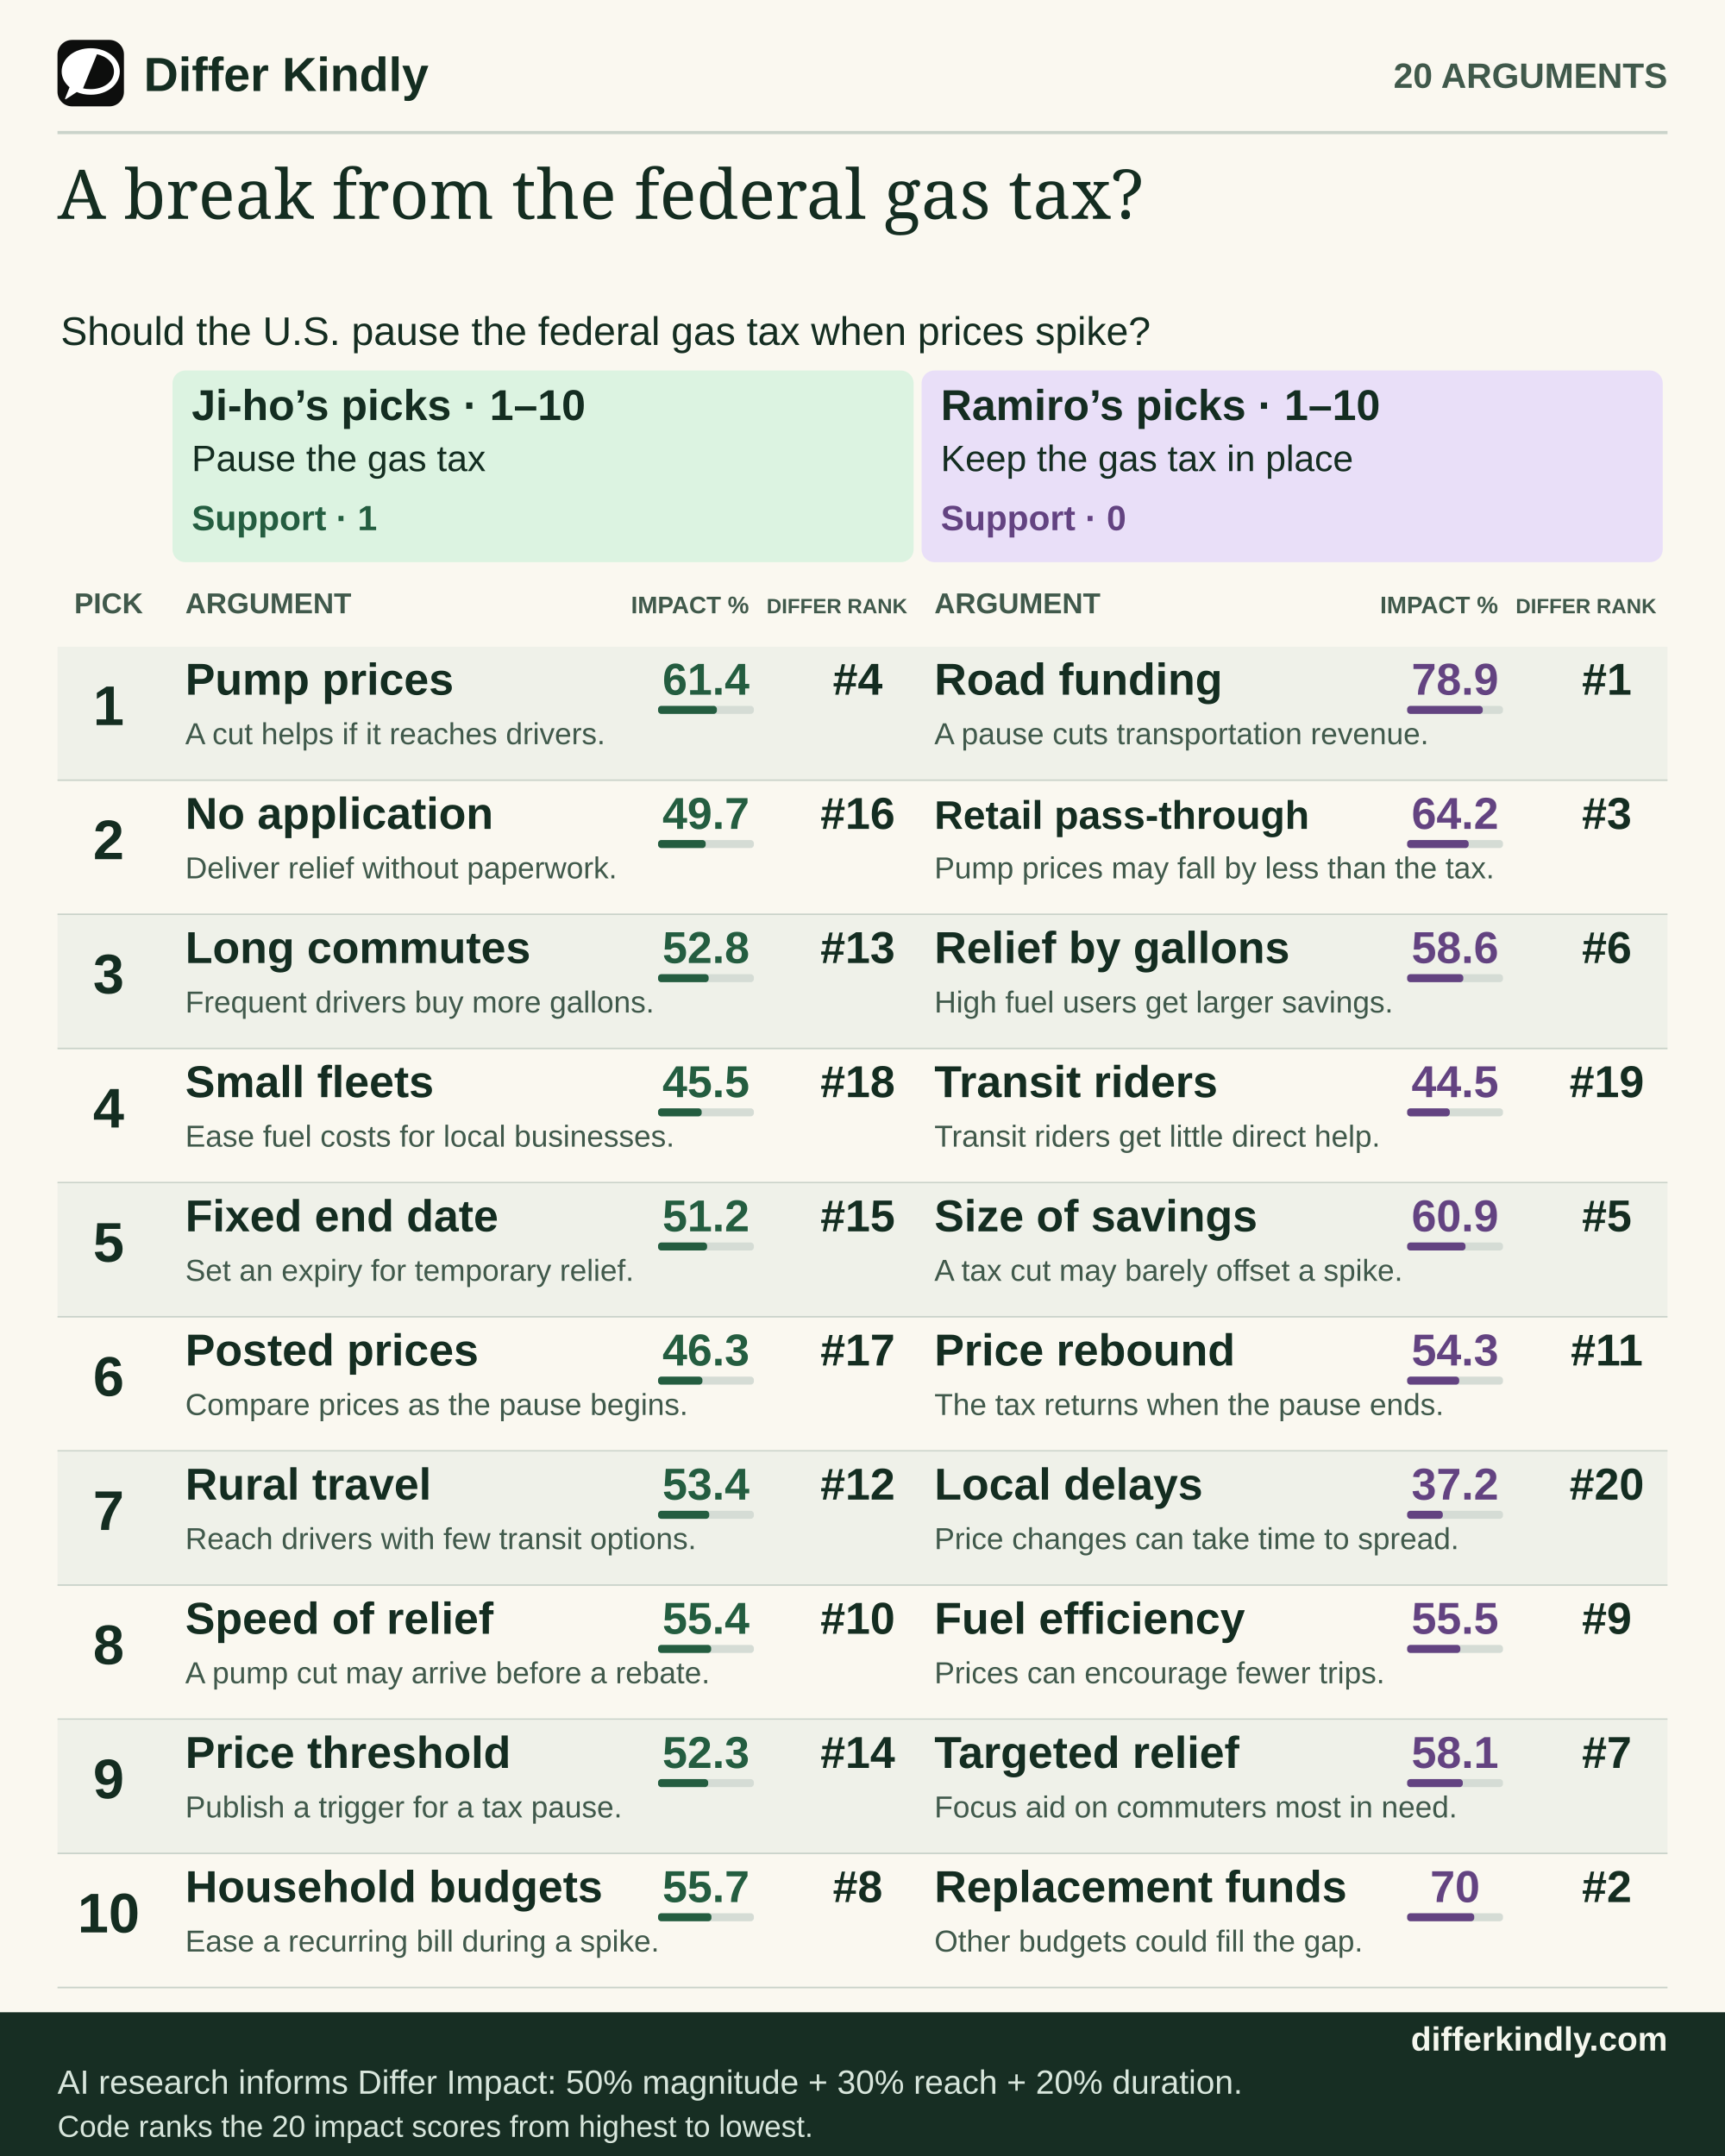
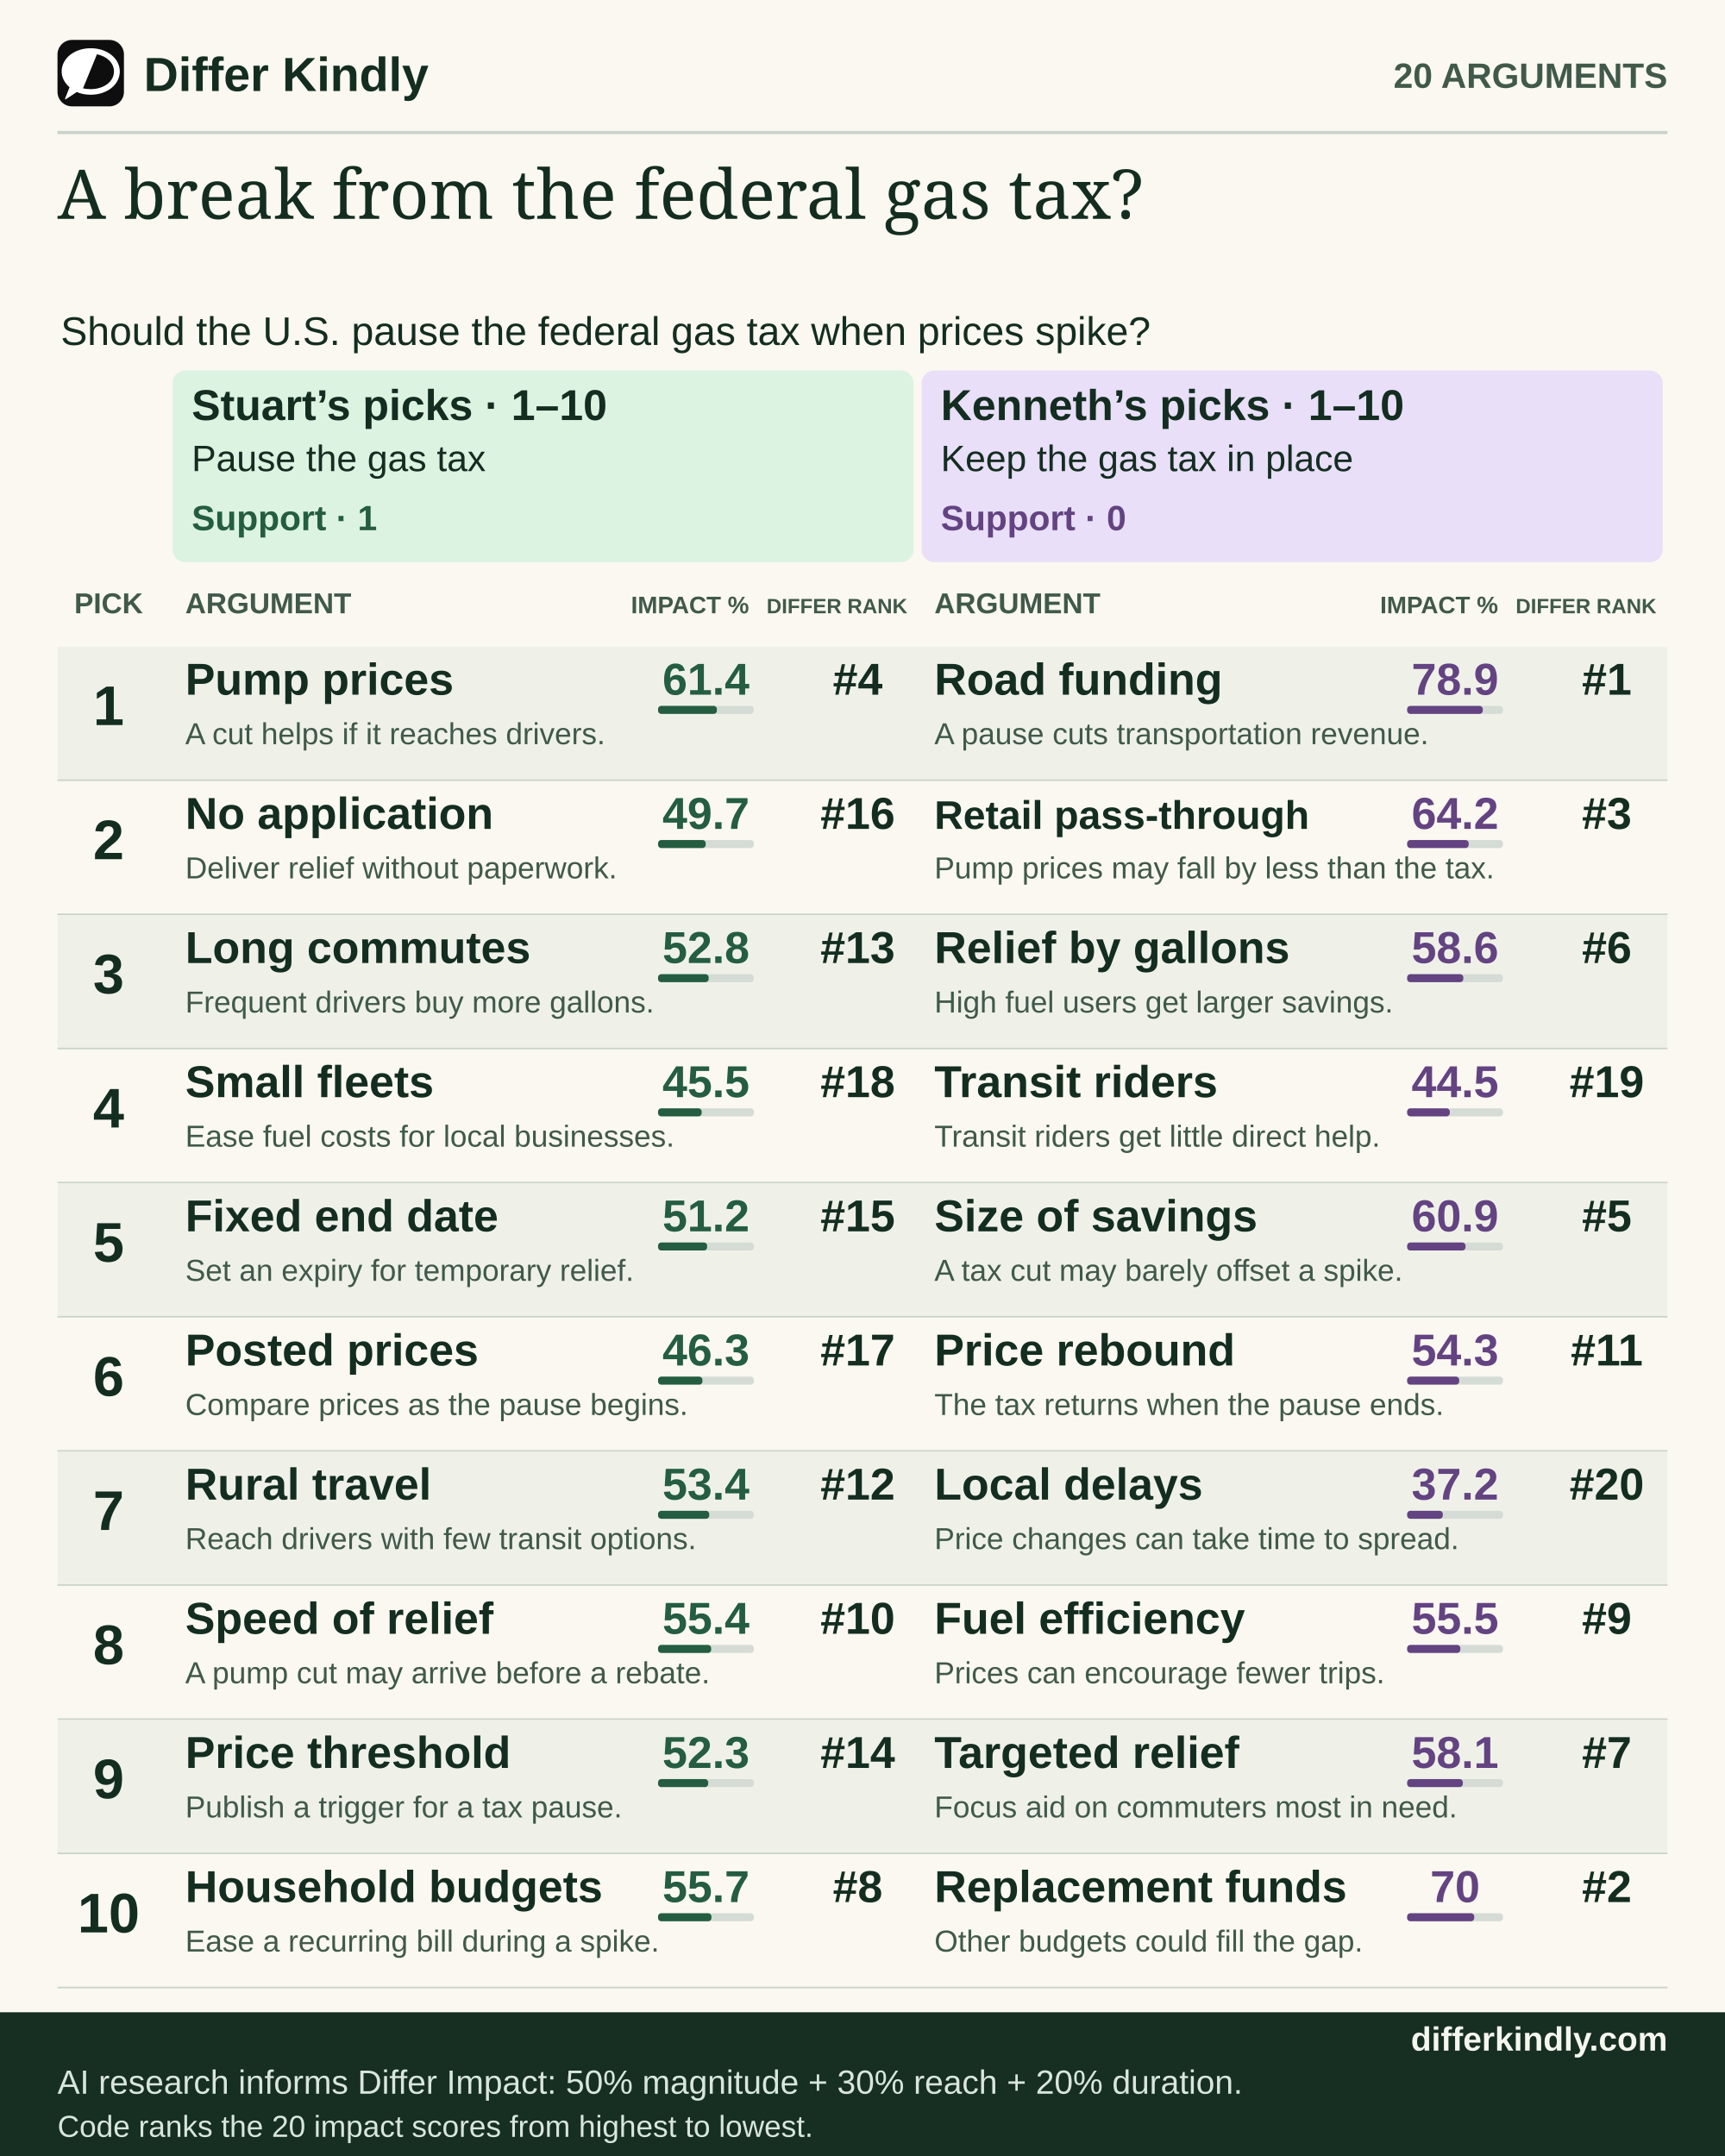
<svg xmlns="http://www.w3.org/2000/svg" width="1080" height="1350" viewBox="0 0 1080 1350" data-poster-format="impact-v2" data-rank-method="differ-rank-v1" role="img" font-family="Arial, sans-serif">
  <rect x="0" y="0" width="1080" height="1350" rx="0" fill="#faf8f0" />
  <g transform="translate(36 25) scale(1.30)">
    <rect width="32" height="32" rx="7" fill="#0d0e0d" />
    <path fill="white" fill-rule="evenodd" d="M16 4C23.9 4 30 8.9 30 15.2S23.9 26.4 16 26.4C13.6 26.4 11.3 26 9.3 25.1L4.1 28.5Q3.5 28.8 3.7 28.1L5.8 22.8C3.4 20.7 2 18.1 2 15.2C2 8.9 8.1 4 16 4ZM19 6.9L12.3 23.3C13.5 23.6 14.7 23.7 16 23.7C22.4 23.7 27.2 20 27.2 15.2C27.2 11.1 23.8 7.9 19 6.9Z" />
  </g>
  <text x="90" y="57" font-size="30" font-weight="700" fill="#142d21">Differ Kindly</text>
  <text x="1044" y="55" font-size="22" font-weight="700" fill="#40594b" text-anchor="end">20 ARGUMENTS</text>
  <rect x="36" y="82" width="1008" height="2" rx="0" fill="#cad3ca" />
  <text x="36" y="137" font-size="43" font-weight="500" fill="#142d21" font-family="Georgia, serif">A break from the federal gas tax?</text>
  <text x="38" y="216" font-size="25" font-weight="400" fill="#142d21">Should the U.S. pause the federal gas tax when prices spike?</text>
  <text x="68" y="384" font-size="18" font-weight="700" fill="#40594b" text-anchor="middle">PICK</text>
-   <g data-position-column="0" data-label="Pause the gas tax" data-author="Ji-ho Kim">
+   <g data-position-column="0" data-label="Pause the gas tax" data-author="Stuart Chambers">
    <rect x="108" y="232" width="464" height="120" rx="8" fill="#dcf3e1" />
-     <text x="120" y="263" font-size="27" font-weight="700" fill="#142d21" data-pick-name="Ji-ho" data-byline="0">Ji-ho’s picks · 1–10</text>
+     <text x="120" y="263" font-size="27" font-weight="700" fill="#142d21" data-pick-name="Stuart" data-byline="0">Stuart’s picks · 1–10</text>
    <text x="120" y="295" font-size="23" font-weight="500" fill="#142d21">Pause the gas tax</text>
    <text x="120" y="332" font-size="22" font-weight="700" fill="#245d40" data-position-support="0">Support · 1</text>
    <text x="116" y="384" font-size="18" font-weight="700" fill="#40594b">ARGUMENT</text>
    <text x="432" y="384" font-size="15" font-weight="700" fill="#40594b" text-anchor="middle">IMPACT %</text>
    <text x="524" y="384" font-size="13" font-weight="700" fill="#40594b" text-anchor="middle">DIFFER RANK</text>
  </g>
-   <g data-position-column="1" data-label="Keep the gas tax in place" data-author="Ramiro Herrera">
+   <g data-position-column="1" data-label="Keep the gas tax in place" data-author="Kenneth Wagner">
    <rect x="577" y="232" width="464" height="120" rx="8" fill="#e9dff8" />
-     <text x="589" y="263" font-size="27" font-weight="700" fill="#142d21" data-pick-name="Ramiro" data-byline="1">Ramiro’s picks · 1–10</text>
+     <text x="589" y="263" font-size="27" font-weight="700" fill="#142d21" data-pick-name="Kenneth" data-byline="1">Kenneth’s picks · 1–10</text>
    <text x="589" y="295" font-size="23" font-weight="500" fill="#142d21">Keep the gas tax in place</text>
    <text x="589" y="332" font-size="22" font-weight="700" fill="#634381" data-position-support="1">Support · 0</text>
    <text x="585" y="384" font-size="18" font-weight="700" fill="#40594b">ARGUMENT</text>
    <text x="901" y="384" font-size="15" font-weight="700" fill="#40594b" text-anchor="middle">IMPACT %</text>
    <text x="993" y="384" font-size="13" font-weight="700" fill="#40594b" text-anchor="middle">DIFFER RANK</text>
  </g>
  <rect x="36" y="405" width="1008" height="83" rx="0" fill="#eff1e9" />
  <text x="68" y="454" font-size="35" font-weight="700" fill="#142d21" text-anchor="middle">1</text>
-   <g data-argument-id="8a2e8688-cce1-5176-b374-f8c45b67da25" data-reader-id="8a2e8688-cce1-5176-b374-f8c45b67da25" data-rank="4" data-impact="61.4" data-author="Ji-ho Kim" data-confidence="moderate" data-explanation="Estimated magnitude 57/100, reach 91/100 and duration 28/100." data-pick="1" data-side="0">
+   <g data-argument-id="8a2e8688-cce1-5176-b374-f8c45b67da25" data-reader-id="8a2e8688-cce1-5176-b374-f8c45b67da25" data-rank="4" data-impact="61.4" data-author="Stuart Chambers" data-confidence="moderate" data-explanation="Estimated magnitude 57/100, reach 91/100 and duration 28/100." data-pick="1" data-side="0">
    <path data-hit="" d="M108 405h464v83h-464z" fill="transparent" />
    <text x="116" y="435" font-size="28" font-weight="700" fill="#142d21">Pump prices</text>
    <text x="442" y="435" font-size="28" font-weight="700" fill="#245d40" text-anchor="middle" data-metric="impact">61.4</text>
    <rect x="412" y="442" width="60" height="5" rx="2" fill="#d5dcd5" />
    <rect x="412" y="442" width="36.84" height="5" rx="2" fill="#245d40" />
    <text x="537" y="435" font-size="28" font-weight="700" fill="#142d21" text-anchor="middle" data-metric="rank">#4</text>
    <text x="116" y="466" font-size="19" font-weight="400" fill="#40594b">A cut helps if it reaches drivers.</text>
  </g>
-   <g data-argument-id="0c99c35a-fe63-5bc7-a78e-0e97f9a9e691" data-reader-id="0c99c35a-fe63-5bc7-a78e-0e97f9a9e691" data-rank="1" data-impact="78.9" data-author="Ramiro Herrera" data-confidence="high" data-explanation="Estimated magnitude 79/100, reach 88/100 and duration 65/100." data-pick="1" data-side="1">
+   <g data-argument-id="0c99c35a-fe63-5bc7-a78e-0e97f9a9e691" data-reader-id="0c99c35a-fe63-5bc7-a78e-0e97f9a9e691" data-rank="1" data-impact="78.9" data-author="Kenneth Wagner" data-confidence="high" data-explanation="Estimated magnitude 79/100, reach 88/100 and duration 65/100." data-pick="1" data-side="1">
    <path data-hit="" d="M577 405h464v83h-464z" fill="transparent" />
    <text x="585" y="435" font-size="28" font-weight="700" fill="#142d21">Road funding</text>
    <text x="911" y="435" font-size="28" font-weight="700" fill="#634381" text-anchor="middle" data-metric="impact">78.9</text>
    <rect x="881" y="442" width="60" height="5" rx="2" fill="#d5dcd5" />
    <rect x="881" y="442" width="47.34" height="5" rx="2" fill="#634381" />
    <text x="1006" y="435" font-size="28" font-weight="700" fill="#142d21" text-anchor="middle" data-metric="rank">#1</text>
    <text x="585" y="466" font-size="19" font-weight="400" fill="#40594b">A pause cuts transportation revenue.</text>
  </g>
  <rect x="36" y="488" width="1008" height="1" rx="0" fill="#cad3ca" />
  <text x="68" y="538" font-size="35" font-weight="700" fill="#142d21" text-anchor="middle">2</text>
-   <g data-argument-id="f08a242f-bcac-540d-904b-9515bc88cee0" data-reader-id="f08a242f-bcac-540d-904b-9515bc88cee0" data-rank="16" data-impact="49.7" data-author="Ji-ho Kim" data-confidence="high" data-explanation="Estimated magnitude 42/100, reach 79/100 and duration 25/100." data-pick="2" data-side="0">
+   <g data-argument-id="f08a242f-bcac-540d-904b-9515bc88cee0" data-reader-id="f08a242f-bcac-540d-904b-9515bc88cee0" data-rank="16" data-impact="49.7" data-author="Stuart Chambers" data-confidence="high" data-explanation="Estimated magnitude 42/100, reach 79/100 and duration 25/100." data-pick="2" data-side="0">
    <path data-hit="" d="M108 489h464v83h-464z" fill="transparent" />
    <text x="116" y="519" font-size="28" font-weight="700" fill="#142d21">No application</text>
    <text x="442" y="519" font-size="28" font-weight="700" fill="#245d40" text-anchor="middle" data-metric="impact">49.7</text>
    <rect x="412" y="526" width="60" height="5" rx="2" fill="#d5dcd5" />
    <rect x="412" y="526" width="29.82" height="5" rx="2" fill="#245d40" />
    <text x="537" y="519" font-size="28" font-weight="700" fill="#142d21" text-anchor="middle" data-metric="rank">#16</text>
    <text x="116" y="550" font-size="19" font-weight="400" fill="#40594b">Deliver relief without paperwork.</text>
  </g>
-   <g data-argument-id="092b7e68-2bb5-57f7-835b-34fd36649e73" data-reader-id="092b7e68-2bb5-57f7-835b-34fd36649e73" data-rank="3" data-impact="64.2" data-author="Ramiro Herrera" data-confidence="moderate" data-explanation="Estimated magnitude 62/100, reach 90/100 and duration 31/100." data-pick="2" data-side="1">
+   <g data-argument-id="092b7e68-2bb5-57f7-835b-34fd36649e73" data-reader-id="092b7e68-2bb5-57f7-835b-34fd36649e73" data-rank="3" data-impact="64.2" data-author="Kenneth Wagner" data-confidence="moderate" data-explanation="Estimated magnitude 62/100, reach 90/100 and duration 31/100." data-pick="2" data-side="1">
    <path data-hit="" d="M577 489h464v83h-464z" fill="transparent" />
    <text x="585" y="519" font-size="25" font-weight="700" fill="#142d21">Retail pass-through</text>
    <text x="911" y="519" font-size="28" font-weight="700" fill="#634381" text-anchor="middle" data-metric="impact">64.2</text>
    <rect x="881" y="526" width="60" height="5" rx="2" fill="#d5dcd5" />
    <rect x="881" y="526" width="38.52" height="5" rx="2" fill="#634381" />
    <text x="1006" y="519" font-size="28" font-weight="700" fill="#142d21" text-anchor="middle" data-metric="rank">#3</text>
    <text x="585" y="550" font-size="19" font-weight="400" fill="#40594b">Pump prices may fall by less than the tax.</text>
  </g>
  <rect x="36" y="572" width="1008" height="1" rx="0" fill="#cad3ca" />
  <rect x="36" y="573" width="1008" height="83" rx="0" fill="#eff1e9" />
  <text x="68" y="622" font-size="35" font-weight="700" fill="#142d21" text-anchor="middle">3</text>
-   <g data-argument-id="7987b071-3865-54bc-8849-966d71570a04" data-reader-id="7987b071-3865-54bc-8849-966d71570a04" data-rank="13" data-impact="52.8" data-author="Ji-ho Kim" data-confidence="moderate" data-explanation="Estimated magnitude 62/100, reach 52/100 and duration 31/100." data-pick="3" data-side="0">
+   <g data-argument-id="7987b071-3865-54bc-8849-966d71570a04" data-reader-id="7987b071-3865-54bc-8849-966d71570a04" data-rank="13" data-impact="52.8" data-author="Stuart Chambers" data-confidence="moderate" data-explanation="Estimated magnitude 62/100, reach 52/100 and duration 31/100." data-pick="3" data-side="0">
    <path data-hit="" d="M108 573h464v83h-464z" fill="transparent" />
    <text x="116" y="603" font-size="28" font-weight="700" fill="#142d21">Long commutes</text>
    <text x="442" y="603" font-size="28" font-weight="700" fill="#245d40" text-anchor="middle" data-metric="impact">52.8</text>
    <rect x="412" y="610" width="60" height="5" rx="2" fill="#d5dcd5" />
    <rect x="412" y="610" width="31.68" height="5" rx="2" fill="#245d40" />
    <text x="537" y="603" font-size="28" font-weight="700" fill="#142d21" text-anchor="middle" data-metric="rank">#13</text>
    <text x="116" y="634" font-size="19" font-weight="400" fill="#40594b">Frequent drivers buy more gallons.</text>
  </g>
-   <g data-argument-id="77ae13a7-b22c-5096-916e-82846b1fd332" data-reader-id="77ae13a7-b22c-5096-916e-82846b1fd332" data-rank="6" data-impact="58.6" data-author="Ramiro Herrera" data-confidence="high" data-explanation="Estimated magnitude 56/100, reach 82/100 and duration 30/100." data-pick="3" data-side="1">
+   <g data-argument-id="77ae13a7-b22c-5096-916e-82846b1fd332" data-reader-id="77ae13a7-b22c-5096-916e-82846b1fd332" data-rank="6" data-impact="58.6" data-author="Kenneth Wagner" data-confidence="high" data-explanation="Estimated magnitude 56/100, reach 82/100 and duration 30/100." data-pick="3" data-side="1">
    <path data-hit="" d="M577 573h464v83h-464z" fill="transparent" />
    <text x="585" y="603" font-size="28" font-weight="700" fill="#142d21">Relief by gallons</text>
    <text x="911" y="603" font-size="28" font-weight="700" fill="#634381" text-anchor="middle" data-metric="impact">58.6</text>
    <rect x="881" y="610" width="60" height="5" rx="2" fill="#d5dcd5" />
    <rect x="881" y="610" width="35.16" height="5" rx="2" fill="#634381" />
    <text x="1006" y="603" font-size="28" font-weight="700" fill="#142d21" text-anchor="middle" data-metric="rank">#6</text>
    <text x="585" y="634" font-size="19" font-weight="400" fill="#40594b">High fuel users get larger savings.</text>
  </g>
  <rect x="36" y="656" width="1008" height="1" rx="0" fill="#cad3ca" />
  <text x="68" y="706" font-size="35" font-weight="700" fill="#142d21" text-anchor="middle">4</text>
-   <g data-argument-id="3742b84c-f5c8-553a-a620-4a279bff08ee" data-reader-id="3742b84c-f5c8-553a-a620-4a279bff08ee" data-rank="18" data-impact="45.5" data-author="Ji-ho Kim" data-confidence="moderate" data-explanation="Estimated magnitude 58/100, reach 35/100 and duration 30/100." data-pick="4" data-side="0">
+   <g data-argument-id="3742b84c-f5c8-553a-a620-4a279bff08ee" data-reader-id="3742b84c-f5c8-553a-a620-4a279bff08ee" data-rank="18" data-impact="45.5" data-author="Stuart Chambers" data-confidence="moderate" data-explanation="Estimated magnitude 58/100, reach 35/100 and duration 30/100." data-pick="4" data-side="0">
    <path data-hit="" d="M108 657h464v83h-464z" fill="transparent" />
    <text x="116" y="687" font-size="28" font-weight="700" fill="#142d21">Small fleets</text>
    <text x="442" y="687" font-size="28" font-weight="700" fill="#245d40" text-anchor="middle" data-metric="impact">45.5</text>
    <rect x="412" y="694" width="60" height="5" rx="2" fill="#d5dcd5" />
    <rect x="412" y="694" width="27.3" height="5" rx="2" fill="#245d40" />
    <text x="537" y="687" font-size="28" font-weight="700" fill="#142d21" text-anchor="middle" data-metric="rank">#18</text>
    <text x="116" y="718" font-size="19" font-weight="400" fill="#40594b">Ease fuel costs for local businesses.</text>
  </g>
-   <g data-argument-id="b7e56b98-42ad-5e3a-ac1c-6d19401925ab" data-reader-id="b7e56b98-42ad-5e3a-ac1c-6d19401925ab" data-rank="19" data-impact="44.5" data-author="Ramiro Herrera" data-confidence="high" data-explanation="Estimated magnitude 50/100, reach 45/100 and duration 30/100." data-pick="4" data-side="1">
+   <g data-argument-id="b7e56b98-42ad-5e3a-ac1c-6d19401925ab" data-reader-id="b7e56b98-42ad-5e3a-ac1c-6d19401925ab" data-rank="19" data-impact="44.5" data-author="Kenneth Wagner" data-confidence="high" data-explanation="Estimated magnitude 50/100, reach 45/100 and duration 30/100." data-pick="4" data-side="1">
    <path data-hit="" d="M577 657h464v83h-464z" fill="transparent" />
    <text x="585" y="687" font-size="28" font-weight="700" fill="#142d21">Transit riders</text>
    <text x="911" y="687" font-size="28" font-weight="700" fill="#634381" text-anchor="middle" data-metric="impact">44.5</text>
    <rect x="881" y="694" width="60" height="5" rx="2" fill="#d5dcd5" />
    <rect x="881" y="694" width="26.7" height="5" rx="2" fill="#634381" />
    <text x="1006" y="687" font-size="28" font-weight="700" fill="#142d21" text-anchor="middle" data-metric="rank">#19</text>
    <text x="585" y="718" font-size="19" font-weight="400" fill="#40594b">Transit riders get little direct help.</text>
  </g>
  <rect x="36" y="740" width="1008" height="1" rx="0" fill="#cad3ca" />
  <rect x="36" y="741" width="1008" height="83" rx="0" fill="#eff1e9" />
  <text x="68" y="790" font-size="35" font-weight="700" fill="#142d21" text-anchor="middle">5</text>
-   <g data-argument-id="53e624ee-414a-51c0-baf5-fe5bb6ce21b9" data-reader-id="53e624ee-414a-51c0-baf5-fe5bb6ce21b9" data-rank="15" data-impact="51.2" data-author="Ji-ho Kim" data-confidence="high" data-explanation="Estimated magnitude 46/100, reach 74/100 and duration 30/100." data-pick="5" data-side="0">
+   <g data-argument-id="53e624ee-414a-51c0-baf5-fe5bb6ce21b9" data-reader-id="53e624ee-414a-51c0-baf5-fe5bb6ce21b9" data-rank="15" data-impact="51.2" data-author="Stuart Chambers" data-confidence="high" data-explanation="Estimated magnitude 46/100, reach 74/100 and duration 30/100." data-pick="5" data-side="0">
    <path data-hit="" d="M108 741h464v83h-464z" fill="transparent" />
    <text x="116" y="771" font-size="28" font-weight="700" fill="#142d21">Fixed end date</text>
    <text x="442" y="771" font-size="28" font-weight="700" fill="#245d40" text-anchor="middle" data-metric="impact">51.2</text>
    <rect x="412" y="778" width="60" height="5" rx="2" fill="#d5dcd5" />
    <rect x="412" y="778" width="30.72" height="5" rx="2" fill="#245d40" />
    <text x="537" y="771" font-size="28" font-weight="700" fill="#142d21" text-anchor="middle" data-metric="rank">#15</text>
    <text x="116" y="802" font-size="19" font-weight="400" fill="#40594b">Set an expiry for temporary relief.</text>
  </g>
-   <g data-argument-id="54cc6113-1726-5974-99bb-664608dd93ce" data-reader-id="54cc6113-1726-5974-99bb-664608dd93ce" data-rank="5" data-impact="60.9" data-author="Ramiro Herrera" data-confidence="moderate" data-explanation="Estimated magnitude 57/100, reach 88/100 and duration 30/100." data-pick="5" data-side="1">
+   <g data-argument-id="54cc6113-1726-5974-99bb-664608dd93ce" data-reader-id="54cc6113-1726-5974-99bb-664608dd93ce" data-rank="5" data-impact="60.9" data-author="Kenneth Wagner" data-confidence="moderate" data-explanation="Estimated magnitude 57/100, reach 88/100 and duration 30/100." data-pick="5" data-side="1">
    <path data-hit="" d="M577 741h464v83h-464z" fill="transparent" />
    <text x="585" y="771" font-size="28" font-weight="700" fill="#142d21">Size of savings</text>
    <text x="911" y="771" font-size="28" font-weight="700" fill="#634381" text-anchor="middle" data-metric="impact">60.9</text>
    <rect x="881" y="778" width="60" height="5" rx="2" fill="#d5dcd5" />
    <rect x="881" y="778" width="36.54" height="5" rx="2" fill="#634381" />
    <text x="1006" y="771" font-size="28" font-weight="700" fill="#142d21" text-anchor="middle" data-metric="rank">#5</text>
    <text x="585" y="802" font-size="19" font-weight="400" fill="#40594b">A tax cut may barely offset a spike.</text>
  </g>
  <rect x="36" y="824" width="1008" height="1" rx="0" fill="#cad3ca" />
  <text x="68" y="874" font-size="35" font-weight="700" fill="#142d21" text-anchor="middle">6</text>
-   <g data-argument-id="388119db-1f72-5e62-8906-8fdb9e8d78d9" data-reader-id="388119db-1f72-5e62-8906-8fdb9e8d78d9" data-rank="17" data-impact="46.3" data-author="Ji-ho Kim" data-confidence="moderate" data-explanation="Estimated magnitude 35/100, reach 80/100 and duration 24/100." data-pick="6" data-side="0">
+   <g data-argument-id="388119db-1f72-5e62-8906-8fdb9e8d78d9" data-reader-id="388119db-1f72-5e62-8906-8fdb9e8d78d9" data-rank="17" data-impact="46.3" data-author="Stuart Chambers" data-confidence="moderate" data-explanation="Estimated magnitude 35/100, reach 80/100 and duration 24/100." data-pick="6" data-side="0">
    <path data-hit="" d="M108 825h464v83h-464z" fill="transparent" />
    <text x="116" y="855" font-size="28" font-weight="700" fill="#142d21">Posted prices</text>
    <text x="442" y="855" font-size="28" font-weight="700" fill="#245d40" text-anchor="middle" data-metric="impact">46.3</text>
    <rect x="412" y="862" width="60" height="5" rx="2" fill="#d5dcd5" />
    <rect x="412" y="862" width="27.78" height="5" rx="2" fill="#245d40" />
    <text x="537" y="855" font-size="28" font-weight="700" fill="#142d21" text-anchor="middle" data-metric="rank">#17</text>
    <text x="116" y="886" font-size="19" font-weight="400" fill="#40594b">Compare prices as the pause begins.</text>
  </g>
-   <g data-argument-id="eecf7999-6a95-56a7-a915-e6e57dc941b9" data-reader-id="eecf7999-6a95-56a7-a915-e6e57dc941b9" data-rank="11" data-impact="54.3" data-author="Ramiro Herrera" data-confidence="high" data-explanation="Estimated magnitude 47/100, reach 86/100 and duration 25/100." data-pick="6" data-side="1">
+   <g data-argument-id="eecf7999-6a95-56a7-a915-e6e57dc941b9" data-reader-id="eecf7999-6a95-56a7-a915-e6e57dc941b9" data-rank="11" data-impact="54.3" data-author="Kenneth Wagner" data-confidence="high" data-explanation="Estimated magnitude 47/100, reach 86/100 and duration 25/100." data-pick="6" data-side="1">
    <path data-hit="" d="M577 825h464v83h-464z" fill="transparent" />
    <text x="585" y="855" font-size="28" font-weight="700" fill="#142d21">Price rebound</text>
    <text x="911" y="855" font-size="28" font-weight="700" fill="#634381" text-anchor="middle" data-metric="impact">54.3</text>
    <rect x="881" y="862" width="60" height="5" rx="2" fill="#d5dcd5" />
    <rect x="881" y="862" width="32.58" height="5" rx="2" fill="#634381" />
    <text x="1006" y="855" font-size="28" font-weight="700" fill="#142d21" text-anchor="middle" data-metric="rank">#11</text>
    <text x="585" y="886" font-size="19" font-weight="400" fill="#40594b">The tax returns when the pause ends.</text>
  </g>
  <rect x="36" y="908" width="1008" height="1" rx="0" fill="#cad3ca" />
  <rect x="36" y="909" width="1008" height="83" rx="0" fill="#eff1e9" />
  <text x="68" y="958" font-size="35" font-weight="700" fill="#142d21" text-anchor="middle">7</text>
-   <g data-argument-id="c7fcdc78-d58b-5e36-9baf-9ca6da66f5c8" data-reader-id="c7fcdc78-d58b-5e36-9baf-9ca6da66f5c8" data-rank="12" data-impact="53.4" data-author="Ji-ho Kim" data-confidence="moderate" data-explanation="Estimated magnitude 66/100, reach 48/100 and duration 30/100." data-pick="7" data-side="0">
+   <g data-argument-id="c7fcdc78-d58b-5e36-9baf-9ca6da66f5c8" data-reader-id="c7fcdc78-d58b-5e36-9baf-9ca6da66f5c8" data-rank="12" data-impact="53.4" data-author="Stuart Chambers" data-confidence="moderate" data-explanation="Estimated magnitude 66/100, reach 48/100 and duration 30/100." data-pick="7" data-side="0">
    <path data-hit="" d="M108 909h464v83h-464z" fill="transparent" />
    <text x="116" y="939" font-size="28" font-weight="700" fill="#142d21">Rural travel</text>
    <text x="442" y="939" font-size="28" font-weight="700" fill="#245d40" text-anchor="middle" data-metric="impact">53.4</text>
    <rect x="412" y="946" width="60" height="5" rx="2" fill="#d5dcd5" />
    <rect x="412" y="946" width="32.04" height="5" rx="2" fill="#245d40" />
    <text x="537" y="939" font-size="28" font-weight="700" fill="#142d21" text-anchor="middle" data-metric="rank">#12</text>
    <text x="116" y="970" font-size="19" font-weight="400" fill="#40594b">Reach drivers with few transit options.</text>
  </g>
-   <g data-argument-id="c1dfbe04-7313-5366-9746-080fa939a19b" data-reader-id="c1dfbe04-7313-5366-9746-080fa939a19b" data-rank="20" data-impact="37.2" data-author="Ramiro Herrera" data-confidence="moderate" data-explanation="Estimated magnitude 38/100, reach 46/100 and duration 22/100." data-pick="7" data-side="1">
+   <g data-argument-id="c1dfbe04-7313-5366-9746-080fa939a19b" data-reader-id="c1dfbe04-7313-5366-9746-080fa939a19b" data-rank="20" data-impact="37.2" data-author="Kenneth Wagner" data-confidence="moderate" data-explanation="Estimated magnitude 38/100, reach 46/100 and duration 22/100." data-pick="7" data-side="1">
    <path data-hit="" d="M577 909h464v83h-464z" fill="transparent" />
    <text x="585" y="939" font-size="28" font-weight="700" fill="#142d21">Local delays</text>
    <text x="911" y="939" font-size="28" font-weight="700" fill="#634381" text-anchor="middle" data-metric="impact">37.2</text>
    <rect x="881" y="946" width="60" height="5" rx="2" fill="#d5dcd5" />
    <rect x="881" y="946" width="22.32" height="5" rx="2" fill="#634381" />
    <text x="1006" y="939" font-size="28" font-weight="700" fill="#142d21" text-anchor="middle" data-metric="rank">#20</text>
    <text x="585" y="970" font-size="19" font-weight="400" fill="#40594b">Price changes can take time to spread.</text>
  </g>
  <rect x="36" y="992" width="1008" height="1" rx="0" fill="#cad3ca" />
  <text x="68" y="1042" font-size="35" font-weight="700" fill="#142d21" text-anchor="middle">8</text>
-   <g data-argument-id="7ea601f5-2a48-58ac-a81d-d1432d1a9c5e" data-reader-id="7ea601f5-2a48-58ac-a81d-d1432d1a9c5e" data-rank="10" data-impact="55.4" data-author="Ji-ho Kim" data-confidence="moderate" data-explanation="Estimated magnitude 54/100, reach 78/100 and duration 25/100." data-pick="8" data-side="0">
+   <g data-argument-id="7ea601f5-2a48-58ac-a81d-d1432d1a9c5e" data-reader-id="7ea601f5-2a48-58ac-a81d-d1432d1a9c5e" data-rank="10" data-impact="55.4" data-author="Stuart Chambers" data-confidence="moderate" data-explanation="Estimated magnitude 54/100, reach 78/100 and duration 25/100." data-pick="8" data-side="0">
    <path data-hit="" d="M108 993h464v83h-464z" fill="transparent" />
    <text x="116" y="1023" font-size="28" font-weight="700" fill="#142d21">Speed of relief</text>
    <text x="442" y="1023" font-size="28" font-weight="700" fill="#245d40" text-anchor="middle" data-metric="impact">55.4</text>
    <rect x="412" y="1030" width="60" height="5" rx="2" fill="#d5dcd5" />
    <rect x="412" y="1030" width="33.24" height="5" rx="2" fill="#245d40" />
    <text x="537" y="1023" font-size="28" font-weight="700" fill="#142d21" text-anchor="middle" data-metric="rank">#10</text>
    <text x="116" y="1054" font-size="19" font-weight="400" fill="#40594b">A pump cut may arrive before a rebate.</text>
  </g>
-   <g data-argument-id="7f1162b2-da4c-58b6-8c9c-7f8126a255a2" data-reader-id="7f1162b2-da4c-58b6-8c9c-7f8126a255a2" data-rank="9" data-impact="55.5" data-author="Ramiro Herrera" data-confidence="low" data-explanation="Estimated magnitude 47/100, reach 68/100 and duration 58/100." data-pick="8" data-side="1">
+   <g data-argument-id="7f1162b2-da4c-58b6-8c9c-7f8126a255a2" data-reader-id="7f1162b2-da4c-58b6-8c9c-7f8126a255a2" data-rank="9" data-impact="55.5" data-author="Kenneth Wagner" data-confidence="low" data-explanation="Estimated magnitude 47/100, reach 68/100 and duration 58/100." data-pick="8" data-side="1">
    <path data-hit="" d="M577 993h464v83h-464z" fill="transparent" />
    <text x="585" y="1023" font-size="28" font-weight="700" fill="#142d21">Fuel efficiency</text>
    <text x="911" y="1023" font-size="28" font-weight="700" fill="#634381" text-anchor="middle" data-metric="impact">55.5</text>
    <rect x="881" y="1030" width="60" height="5" rx="2" fill="#d5dcd5" />
    <rect x="881" y="1030" width="33.3" height="5" rx="2" fill="#634381" />
    <text x="1006" y="1023" font-size="28" font-weight="700" fill="#142d21" text-anchor="middle" data-metric="rank">#9</text>
    <text x="585" y="1054" font-size="19" font-weight="400" fill="#40594b">Prices can encourage fewer trips.</text>
  </g>
  <rect x="36" y="1076" width="1008" height="1" rx="0" fill="#cad3ca" />
  <rect x="36" y="1077" width="1008" height="83" rx="0" fill="#eff1e9" />
  <text x="68" y="1126" font-size="35" font-weight="700" fill="#142d21" text-anchor="middle">9</text>
-   <g data-argument-id="42f84eb3-aba8-5b81-b7fe-e0edb0b2516f" data-reader-id="42f84eb3-aba8-5b81-b7fe-e0edb0b2516f" data-rank="14" data-impact="52.3" data-author="Ji-ho Kim" data-confidence="moderate" data-explanation="Estimated magnitude 45/100, reach 70/100 and duration 44/100." data-pick="9" data-side="0">
+   <g data-argument-id="42f84eb3-aba8-5b81-b7fe-e0edb0b2516f" data-reader-id="42f84eb3-aba8-5b81-b7fe-e0edb0b2516f" data-rank="14" data-impact="52.3" data-author="Stuart Chambers" data-confidence="moderate" data-explanation="Estimated magnitude 45/100, reach 70/100 and duration 44/100." data-pick="9" data-side="0">
    <path data-hit="" d="M108 1077h464v83h-464z" fill="transparent" />
    <text x="116" y="1107" font-size="28" font-weight="700" fill="#142d21">Price threshold</text>
    <text x="442" y="1107" font-size="28" font-weight="700" fill="#245d40" text-anchor="middle" data-metric="impact">52.3</text>
    <rect x="412" y="1114" width="60" height="5" rx="2" fill="#d5dcd5" />
    <rect x="412" y="1114" width="31.38" height="5" rx="2" fill="#245d40" />
    <text x="537" y="1107" font-size="28" font-weight="700" fill="#142d21" text-anchor="middle" data-metric="rank">#14</text>
    <text x="116" y="1138" font-size="19" font-weight="400" fill="#40594b">Publish a trigger for a tax pause.</text>
  </g>
-   <g data-argument-id="64df1a26-dfeb-5def-a2b1-52a86cbdb7b9" data-reader-id="64df1a26-dfeb-5def-a2b1-52a86cbdb7b9" data-rank="7" data-impact="58.1" data-author="Ramiro Herrera" data-confidence="moderate" data-explanation="Estimated magnitude 74/100, reach 43/100 and duration 41/100." data-pick="9" data-side="1">
+   <g data-argument-id="64df1a26-dfeb-5def-a2b1-52a86cbdb7b9" data-reader-id="64df1a26-dfeb-5def-a2b1-52a86cbdb7b9" data-rank="7" data-impact="58.1" data-author="Kenneth Wagner" data-confidence="moderate" data-explanation="Estimated magnitude 74/100, reach 43/100 and duration 41/100." data-pick="9" data-side="1">
    <path data-hit="" d="M577 1077h464v83h-464z" fill="transparent" />
    <text x="585" y="1107" font-size="28" font-weight="700" fill="#142d21">Targeted relief</text>
    <text x="911" y="1107" font-size="28" font-weight="700" fill="#634381" text-anchor="middle" data-metric="impact">58.1</text>
    <rect x="881" y="1114" width="60" height="5" rx="2" fill="#d5dcd5" />
    <rect x="881" y="1114" width="34.86" height="5" rx="2" fill="#634381" />
    <text x="1006" y="1107" font-size="28" font-weight="700" fill="#142d21" text-anchor="middle" data-metric="rank">#7</text>
    <text x="585" y="1138" font-size="19" font-weight="400" fill="#40594b">Focus aid on commuters most in need.</text>
  </g>
  <rect x="36" y="1160" width="1008" height="1" rx="0" fill="#cad3ca" />
  <text x="68" y="1210" font-size="35" font-weight="700" fill="#142d21" text-anchor="middle">10</text>
-   <g data-argument-id="315d43f8-6e7c-53c9-922a-d1d6b196be62" data-reader-id="315d43f8-6e7c-53c9-922a-d1d6b196be62" data-rank="8" data-impact="55.7" data-author="Ji-ho Kim" data-confidence="moderate" data-explanation="Estimated magnitude 61/100, reach 64/100 and duration 30/100." data-pick="10" data-side="0">
+   <g data-argument-id="315d43f8-6e7c-53c9-922a-d1d6b196be62" data-reader-id="315d43f8-6e7c-53c9-922a-d1d6b196be62" data-rank="8" data-impact="55.7" data-author="Stuart Chambers" data-confidence="moderate" data-explanation="Estimated magnitude 61/100, reach 64/100 and duration 30/100." data-pick="10" data-side="0">
    <path data-hit="" d="M108 1161h464v83h-464z" fill="transparent" />
    <text x="116" y="1191" font-size="28" font-weight="700" fill="#142d21">Household budgets</text>
    <text x="442" y="1191" font-size="28" font-weight="700" fill="#245d40" text-anchor="middle" data-metric="impact">55.7</text>
    <rect x="412" y="1198" width="60" height="5" rx="2" fill="#d5dcd5" />
    <rect x="412" y="1198" width="33.42" height="5" rx="2" fill="#245d40" />
    <text x="537" y="1191" font-size="28" font-weight="700" fill="#142d21" text-anchor="middle" data-metric="rank">#8</text>
    <text x="116" y="1222" font-size="19" font-weight="400" fill="#40594b">Ease a recurring bill during a spike.</text>
  </g>
-   <g data-argument-id="48c229bf-7b32-524d-9c35-1a992bcb33fc" data-reader-id="48c229bf-7b32-524d-9c35-1a992bcb33fc" data-rank="2" data-impact="70" data-author="Ramiro Herrera" data-confidence="moderate" data-explanation="Estimated magnitude 70/100, reach 82/100 and duration 52/100." data-pick="10" data-side="1">
+   <g data-argument-id="48c229bf-7b32-524d-9c35-1a992bcb33fc" data-reader-id="48c229bf-7b32-524d-9c35-1a992bcb33fc" data-rank="2" data-impact="70" data-author="Kenneth Wagner" data-confidence="moderate" data-explanation="Estimated magnitude 70/100, reach 82/100 and duration 52/100." data-pick="10" data-side="1">
    <path data-hit="" d="M577 1161h464v83h-464z" fill="transparent" />
    <text x="585" y="1191" font-size="28" font-weight="700" fill="#142d21">Replacement funds</text>
    <text x="911" y="1191" font-size="28" font-weight="700" fill="#634381" text-anchor="middle" data-metric="impact">70</text>
    <rect x="881" y="1198" width="60" height="5" rx="2" fill="#d5dcd5" />
    <rect x="881" y="1198" width="42" height="5" rx="2" fill="#634381" />
    <text x="1006" y="1191" font-size="28" font-weight="700" fill="#142d21" text-anchor="middle" data-metric="rank">#2</text>
    <text x="585" y="1222" font-size="19" font-weight="400" fill="#40594b">Other budgets could fill the gap.</text>
  </g>
  <rect x="36" y="1244" width="1008" height="1" rx="0" fill="#cad3ca" />
  <rect x="0" y="1260" width="1080" height="90" fill="#172e23" />
  <text x="36" y="1284" font-size="22" font-weight="700" fill="#f5f7ee" data-activity="" />
  <text x="1044" y="1284" font-size="21" font-weight="700" fill="#f5f7ee" text-anchor="end">differkindly.com</text>
  <text x="36" y="1311" font-size="21" font-weight="400" fill="#d8e6dc" data-rubric="">AI research informs Differ Impact: 50% magnitude + 30% reach + 20% duration.</text>
  <text x="36" y="1338" font-size="19" font-weight="400" fill="#d8e6dc">Code ranks the 20 impact scores from highest to lowest.</text>
  <text x="1044" y="1338" font-size="17" font-weight="400" fill="#d8e6dc" text-anchor="end" data-audience="" />
</svg>
